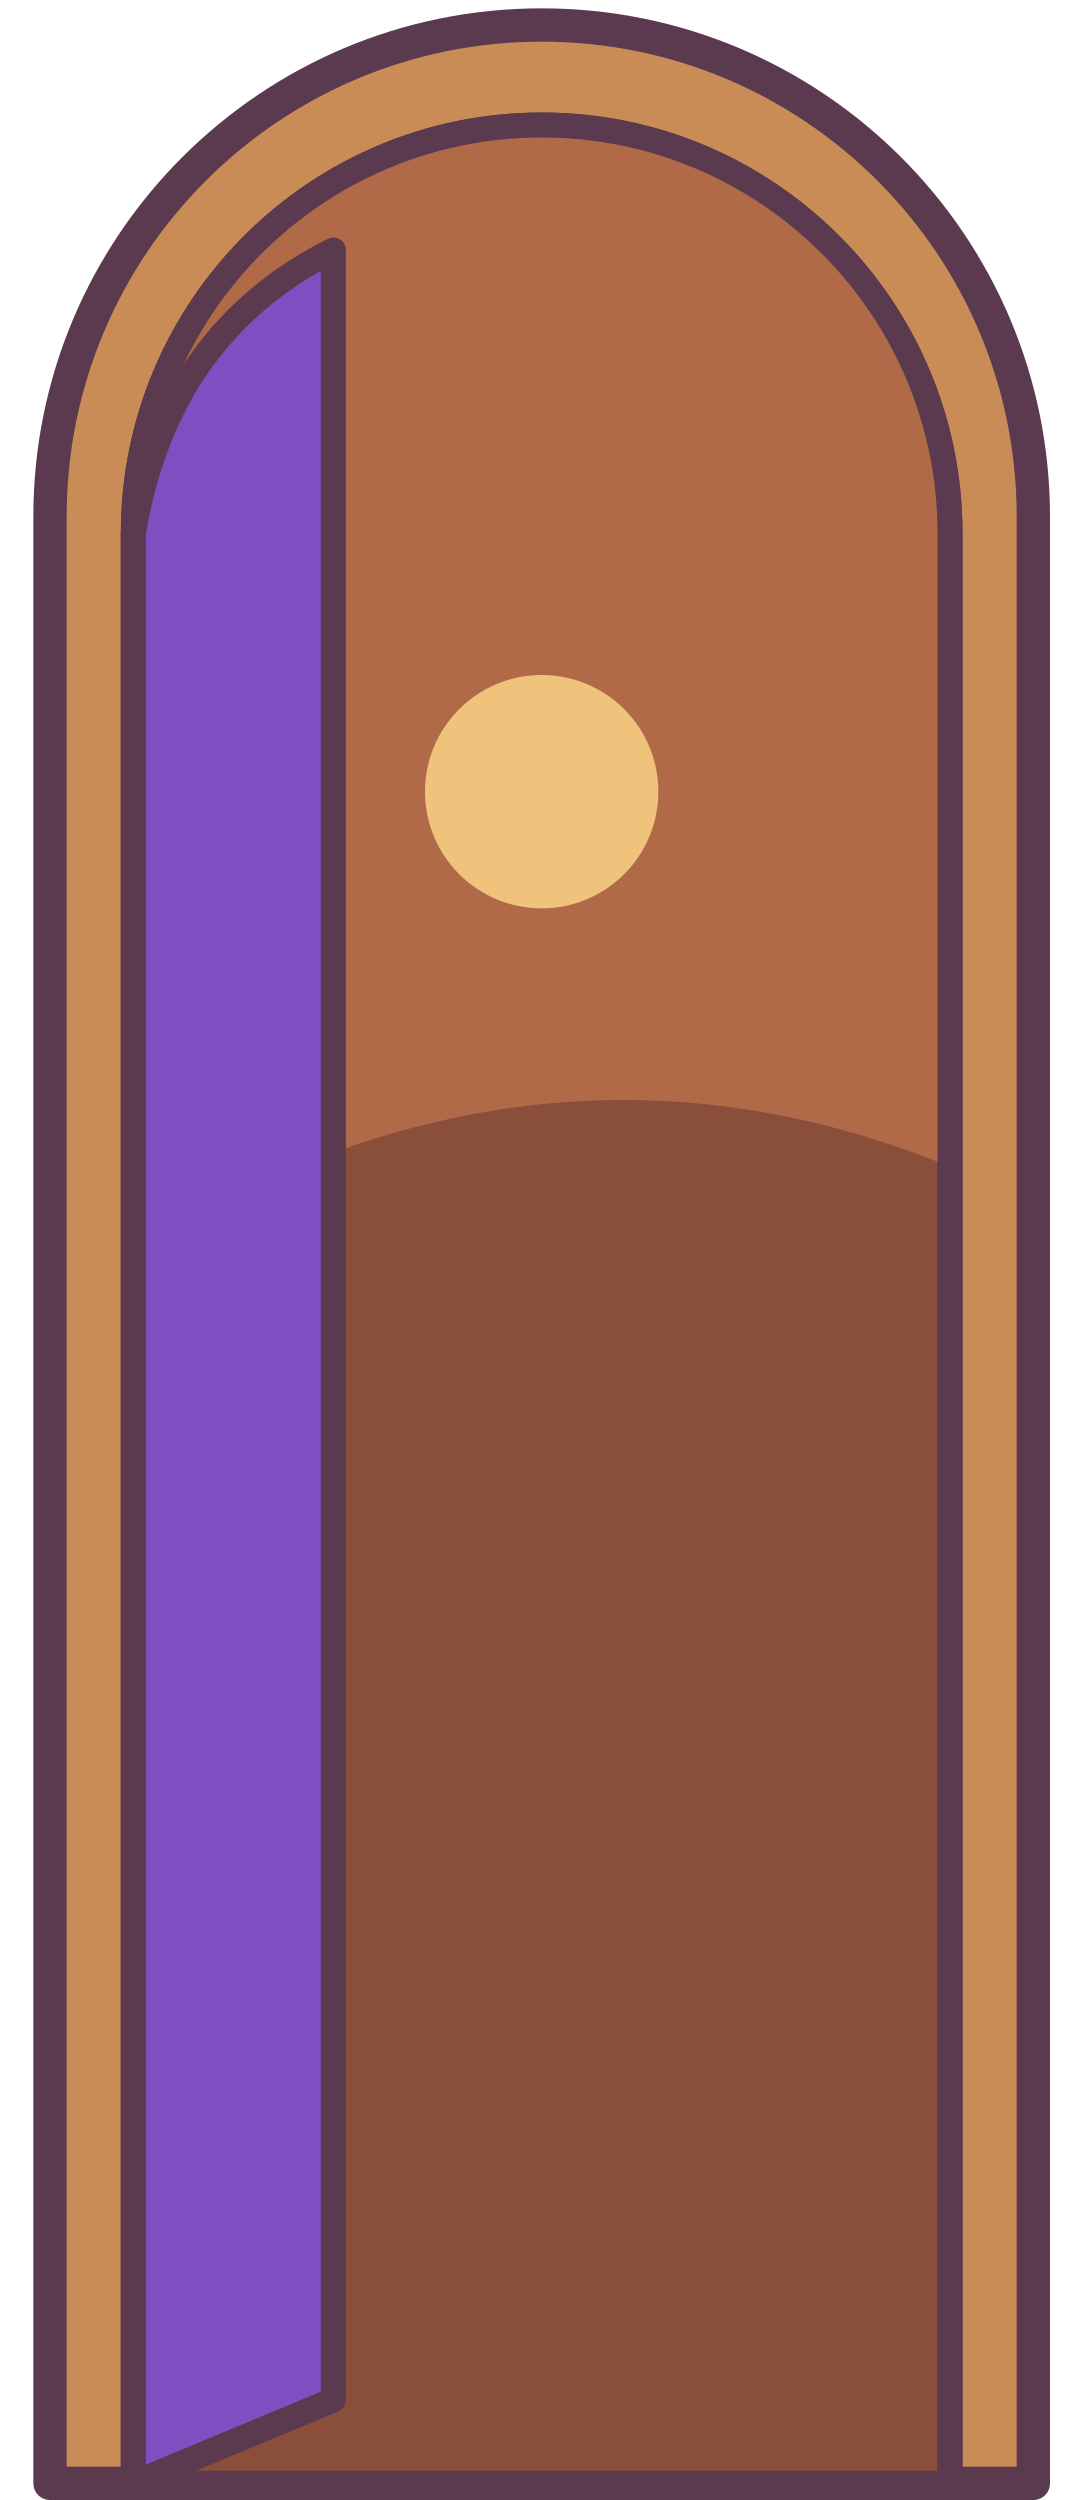
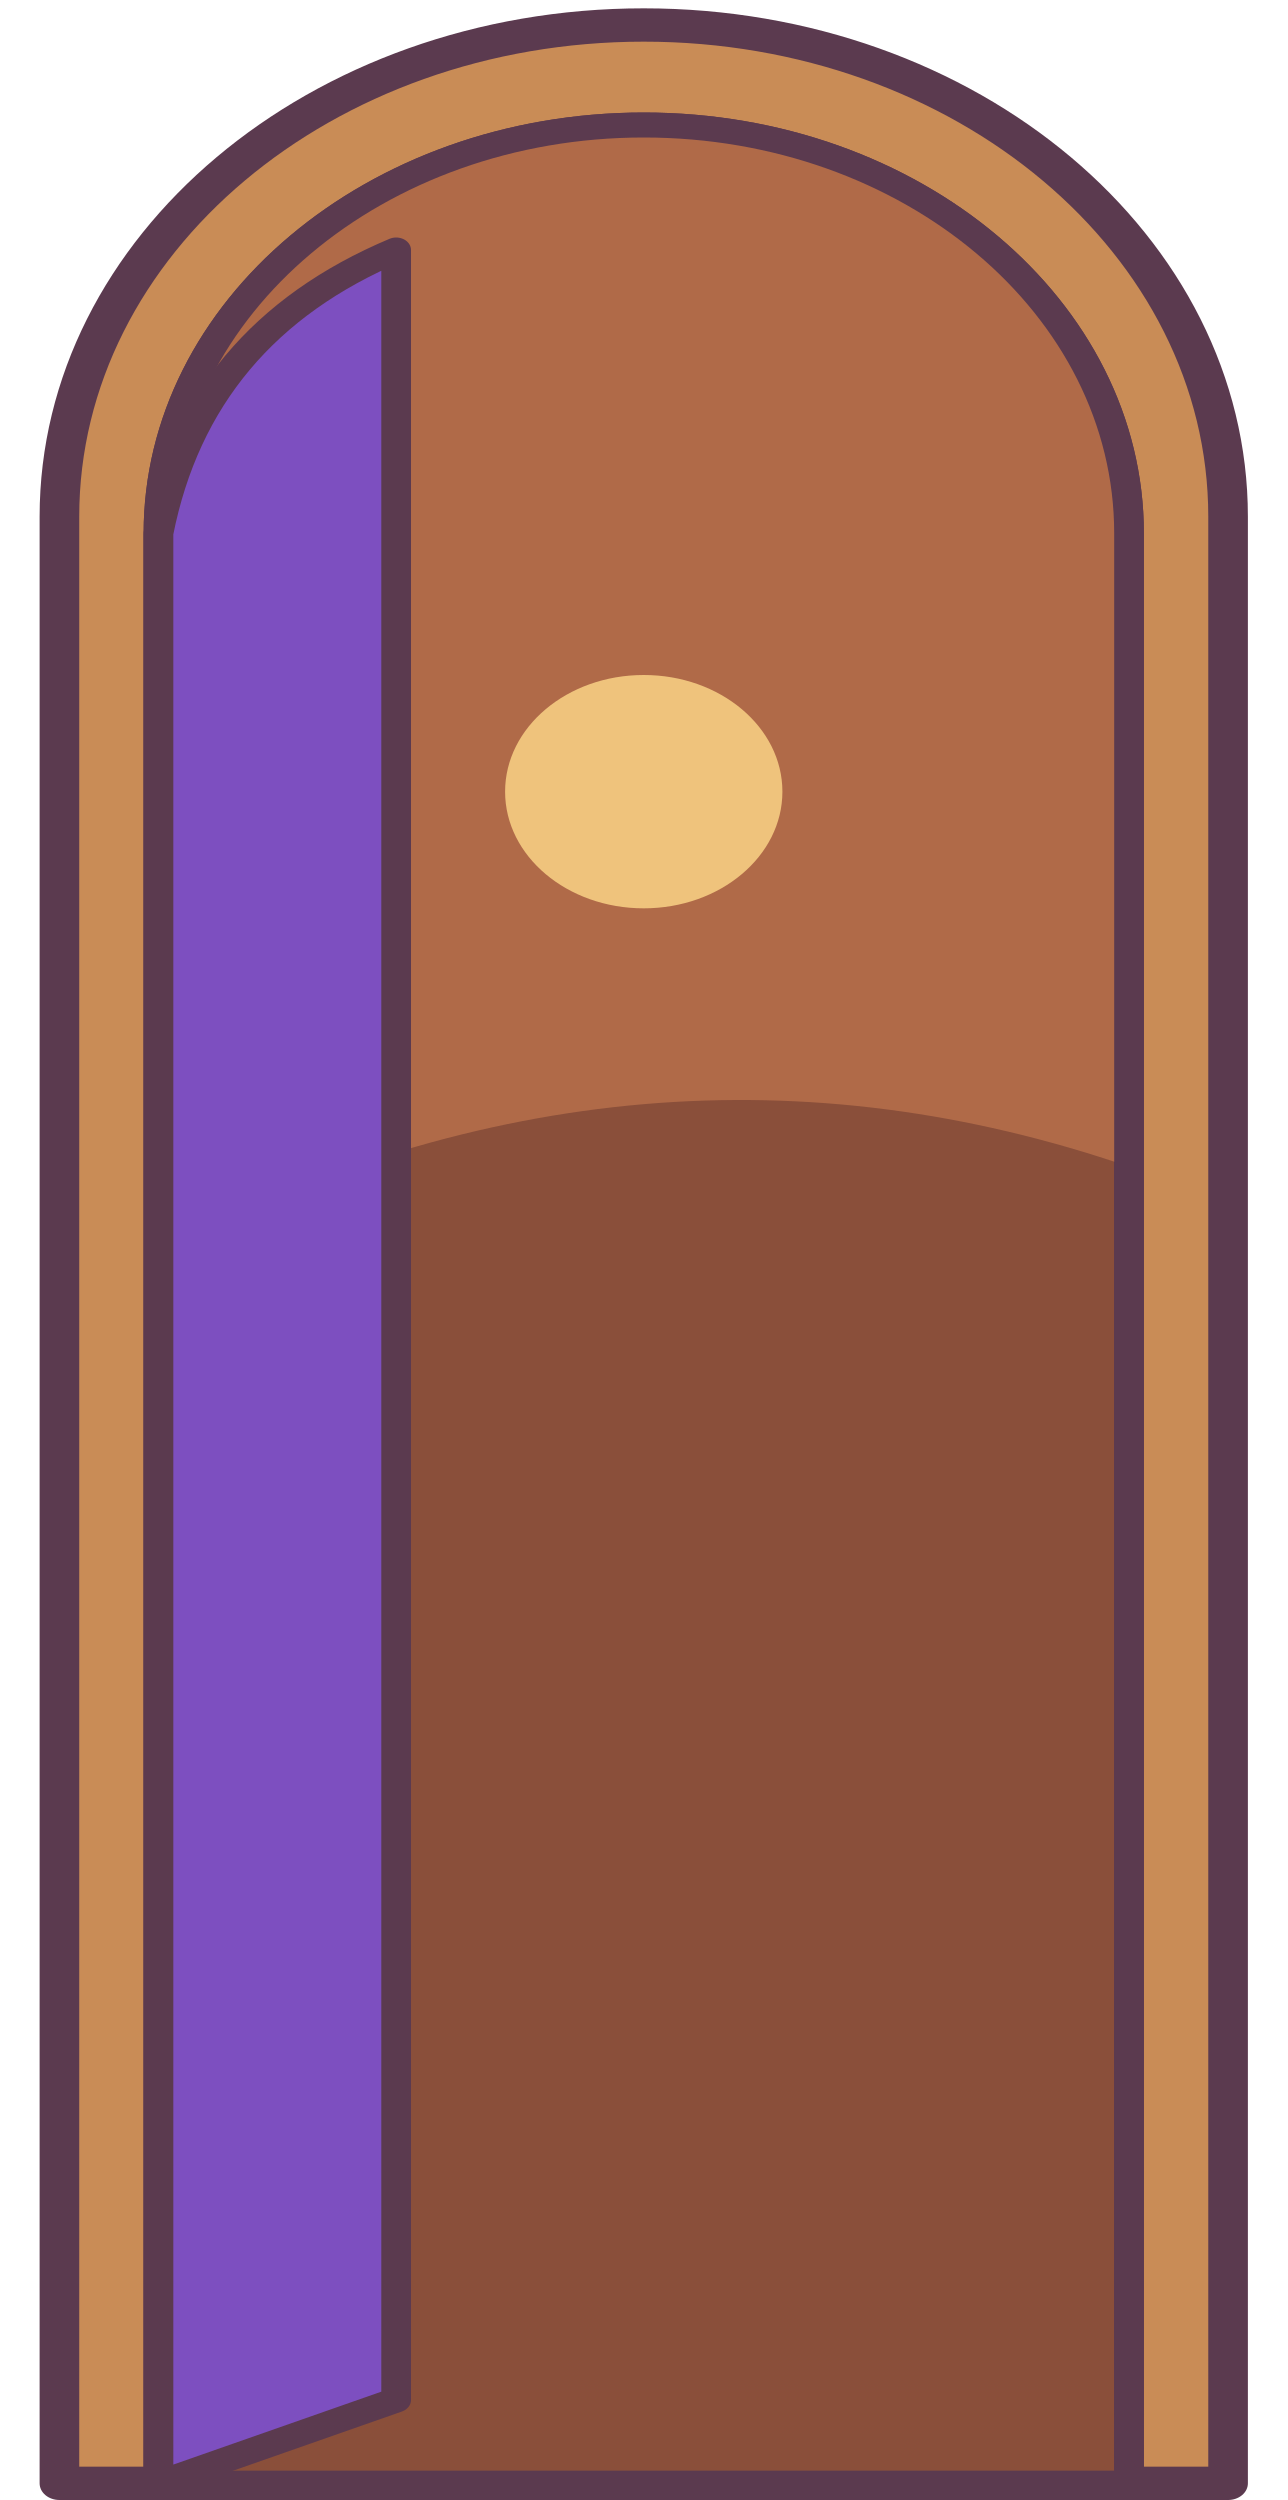
- <svg xmlns="http://www.w3.org/2000/svg" width="130" height="300" viewBox="0 0 130 300">
+ <svg xmlns="http://www.w3.org/2000/svg" width="103" height="200" preserveAspectRatio="none" viewBox="0 0 130 300">
  <defs />
  <g stroke="#5b3a4f" stroke-width="3" stroke-linejoin="round" stroke-linecap="round">
    <path d="M6,298 L6,62 A59,59 0 0 1 124,62 L124,298 Z" fill="#c98c56" stroke-width="4" />
    <path d="M16,298 L16,64 A49,49 0 0 1 114,64 L114,298 Z" fill="#8a4f3a" />
    <path d="M16,298 L16,64 A49,49 0 0 1 114,64 L114,140 Q65,120 16,150 Z" fill="#b06a48" stroke="none" />
    <circle cx="65" cy="95" r="14" fill="#ffd98a" stroke="none" opacity="0.8" />
    <path d="M16,298 L16,64 A49,49 0 0 1 114,64 L114,298 Z" fill="none" />
    <path d="M16,298 L16,64 Q20,40 40,30 L40,288 Z" fill="#7d4fc0" stroke-width="3" />
  </g>
</svg>
